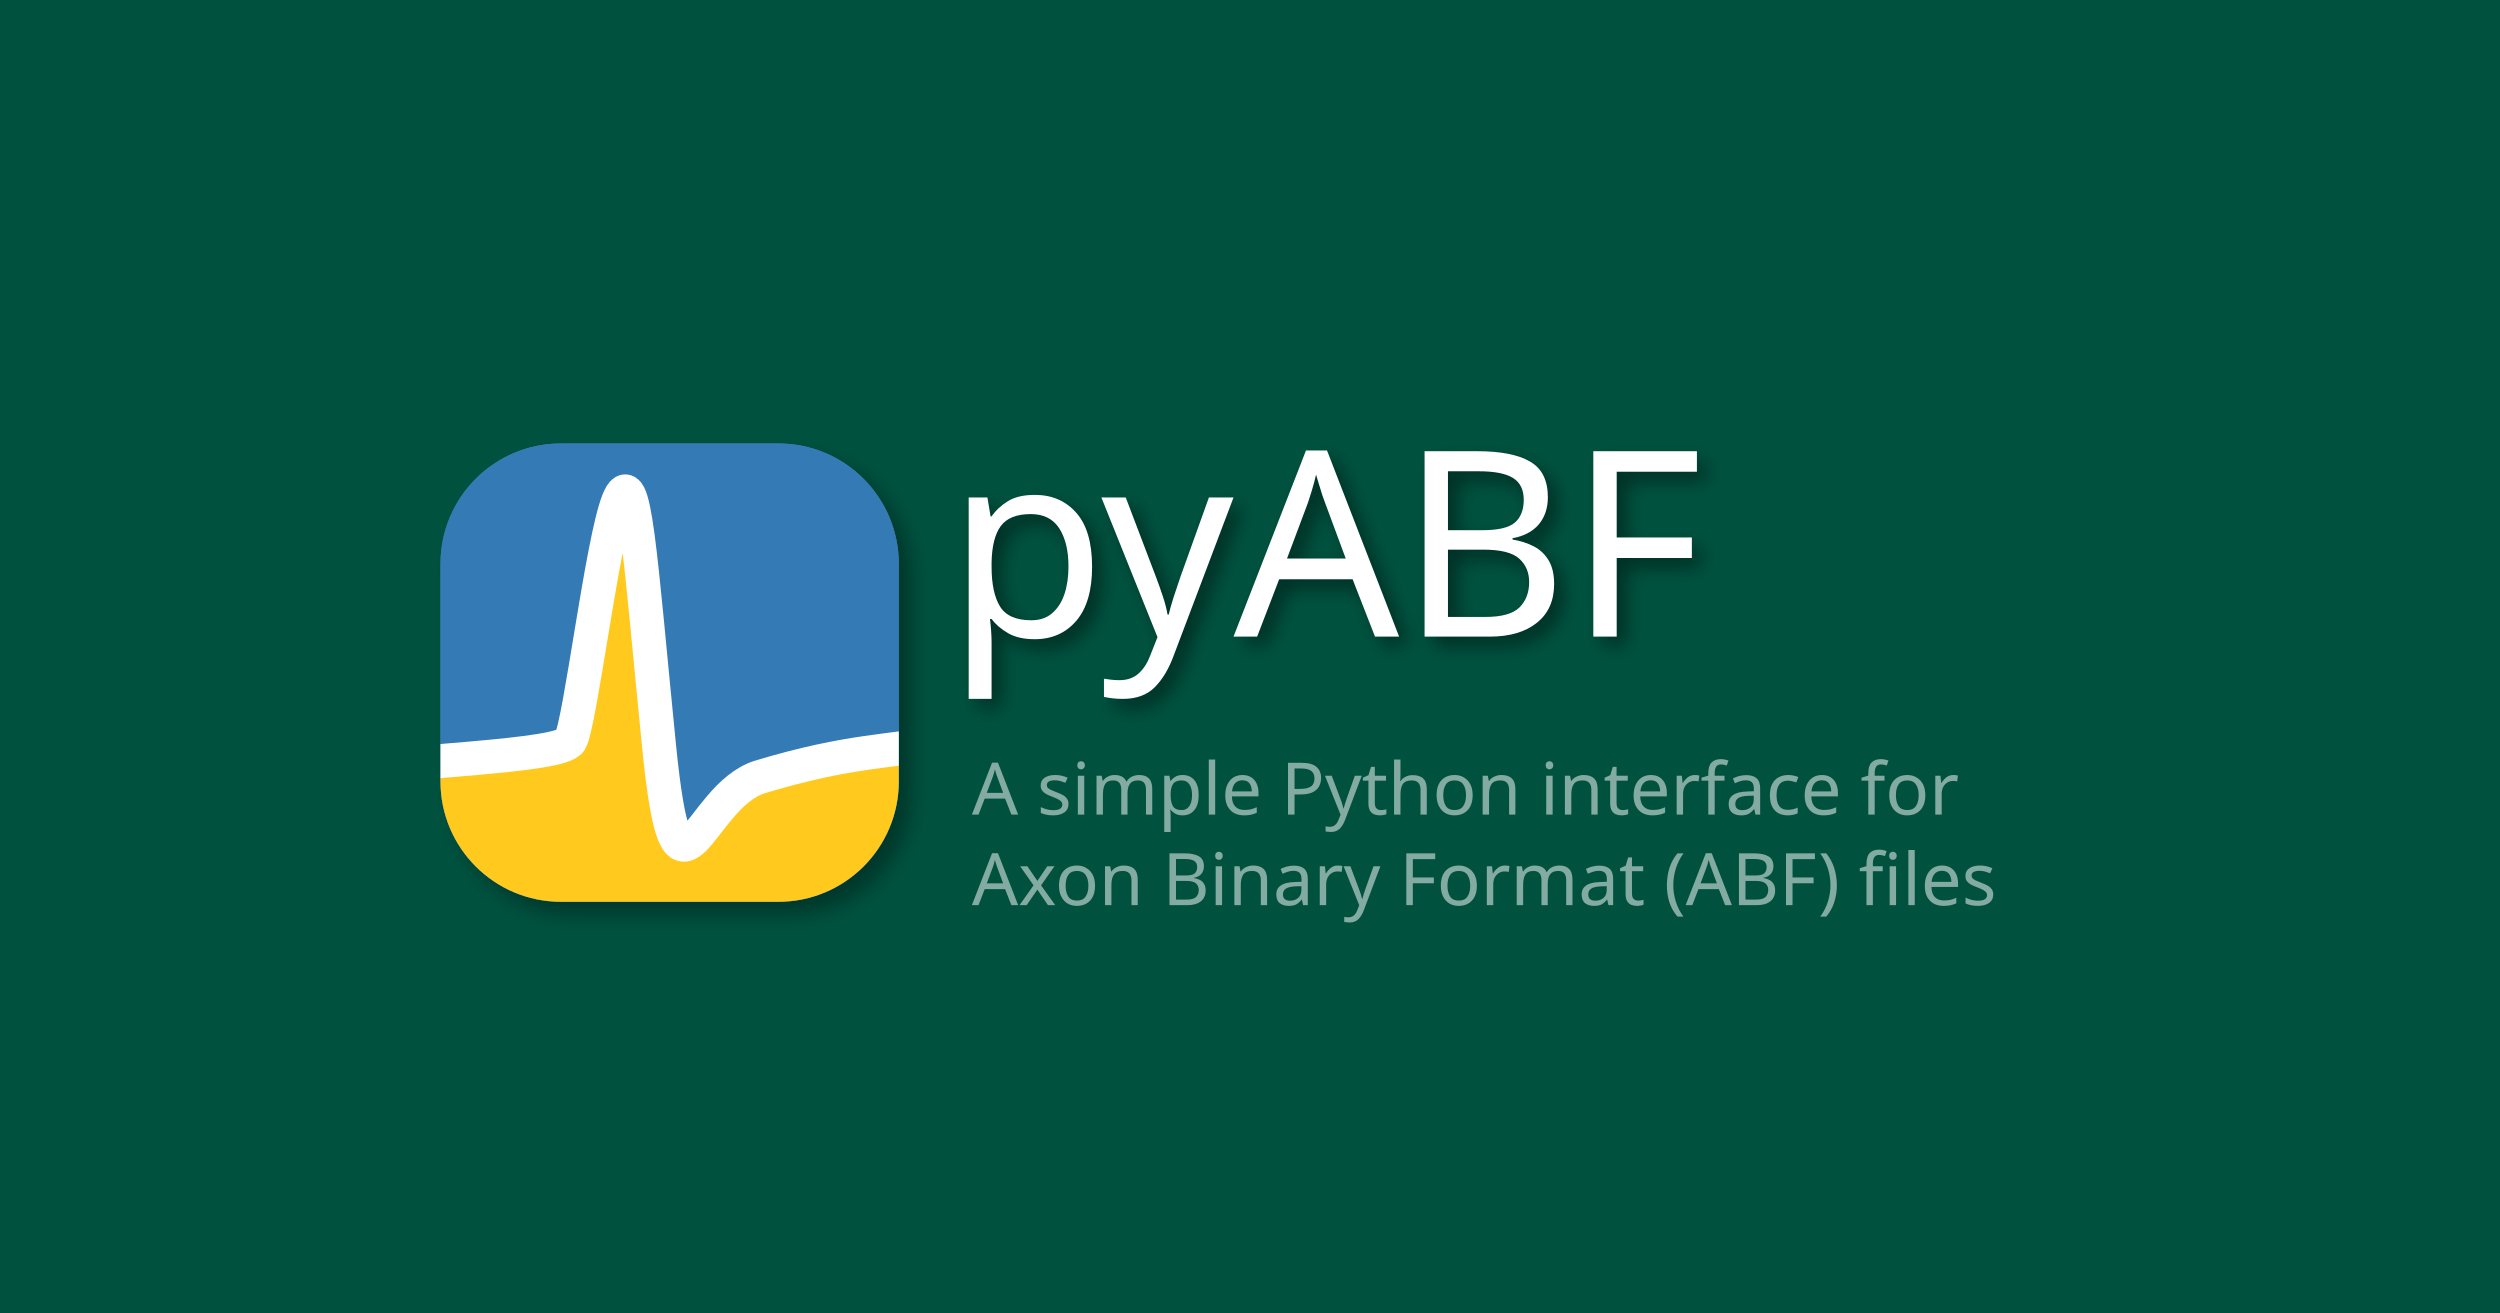
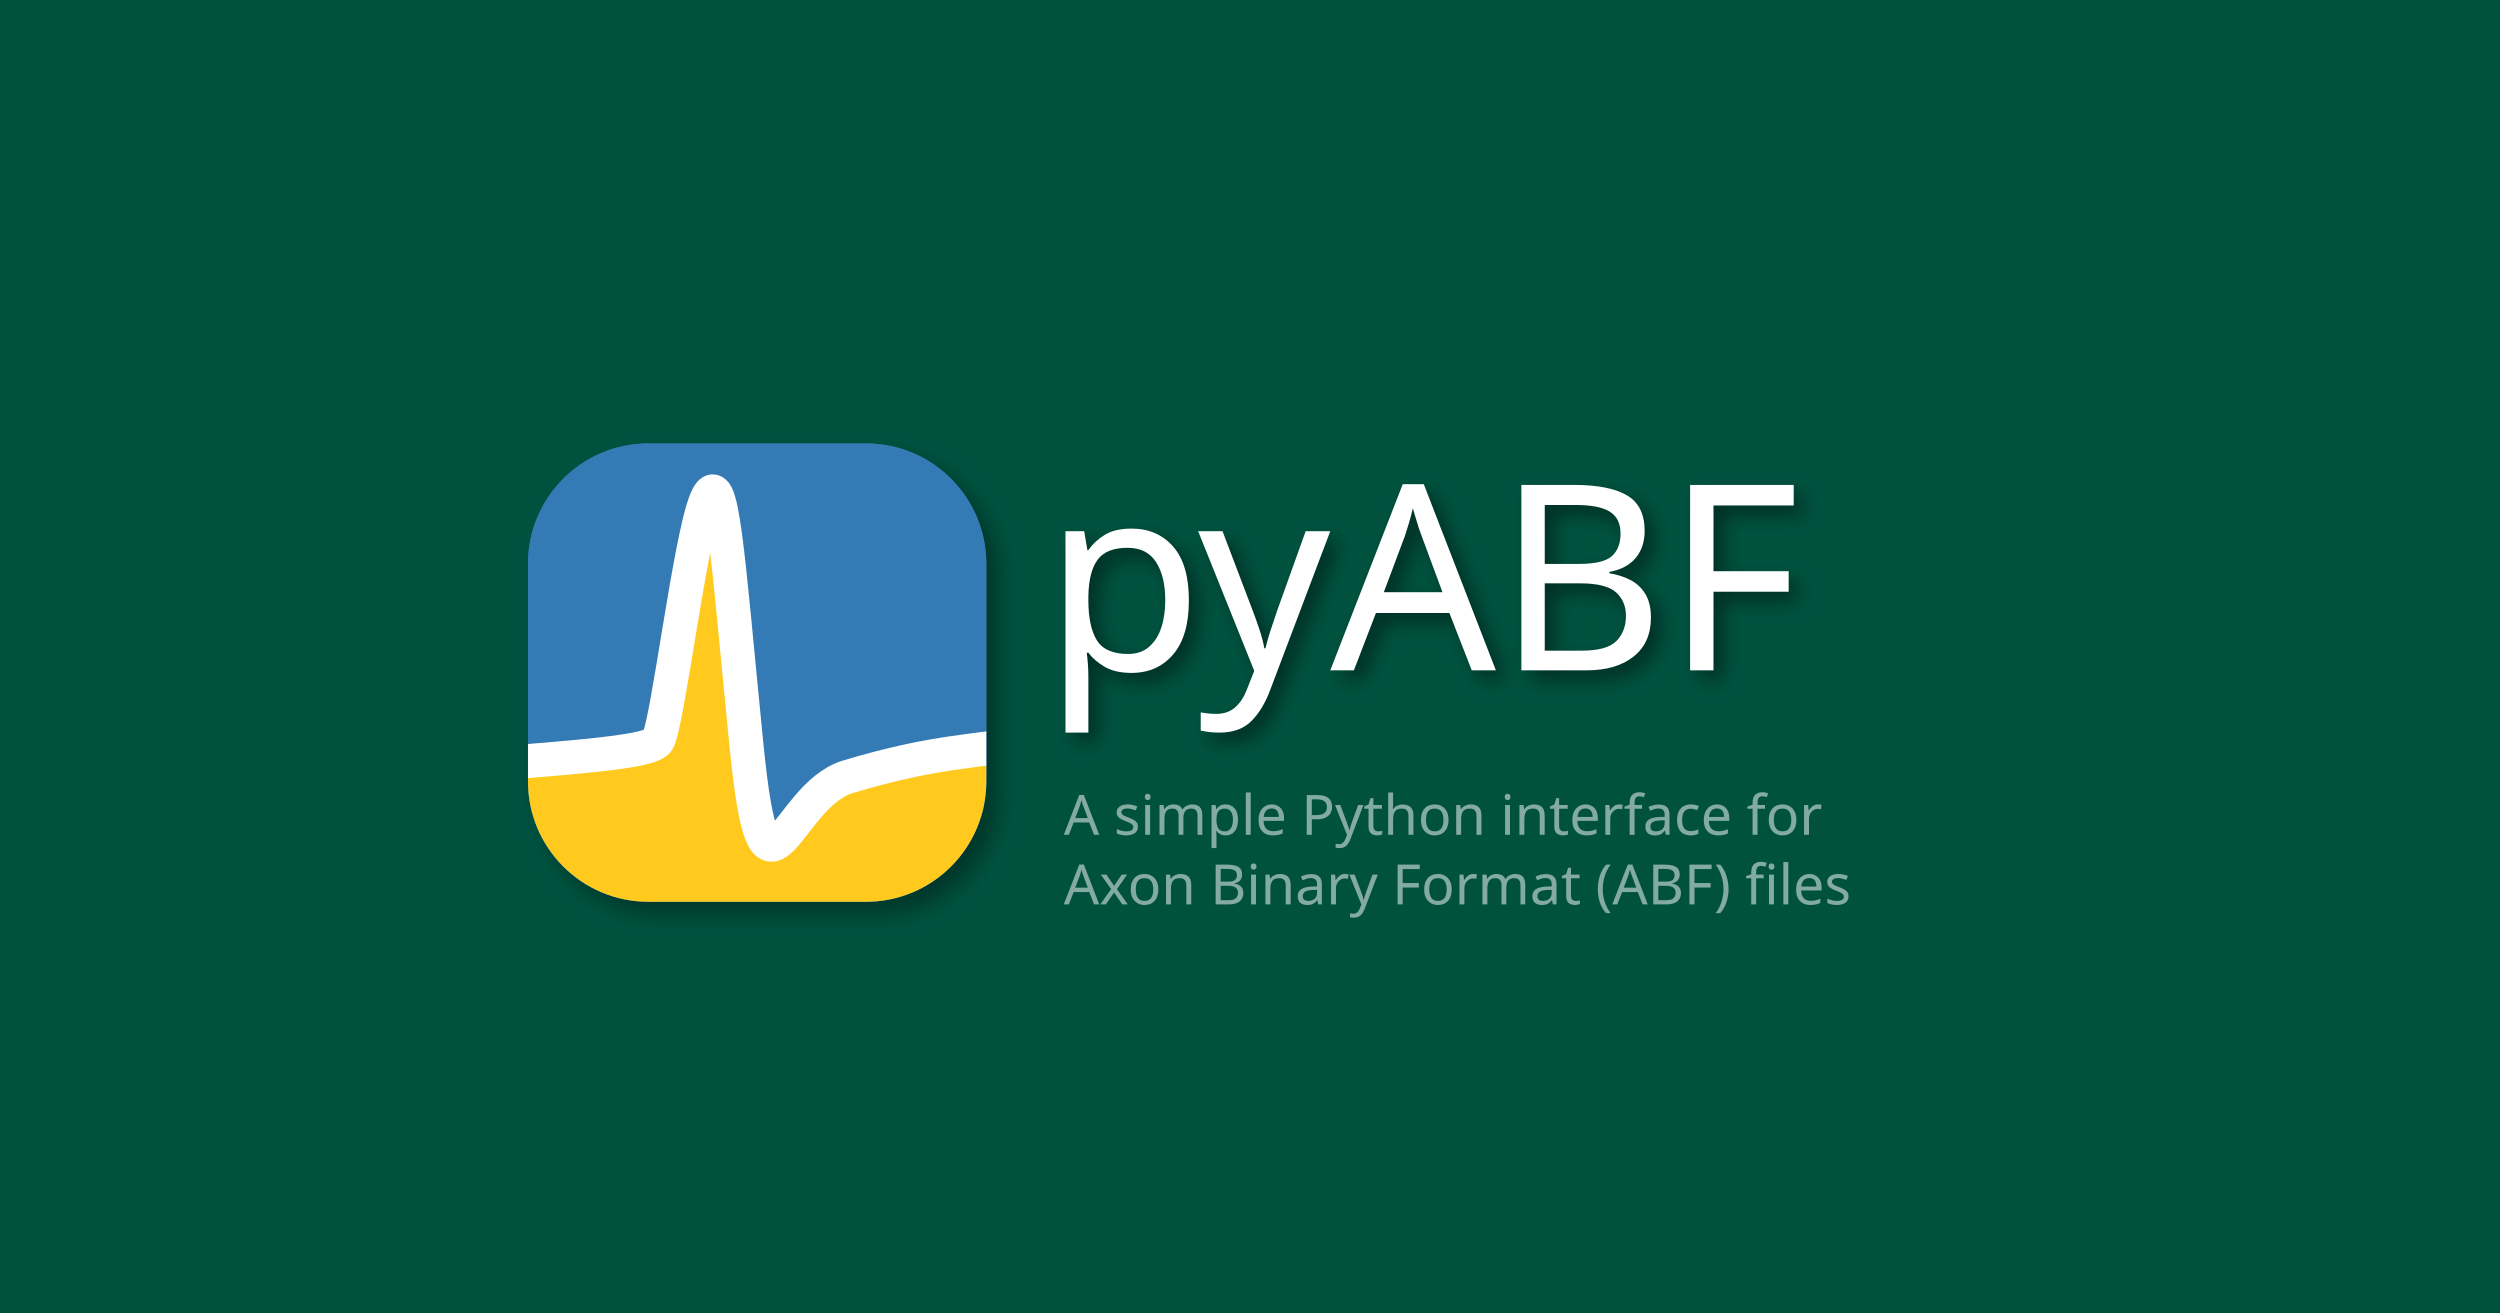
<svg xmlns="http://www.w3.org/2000/svg" width="1200" height="630" viewBox="0 0 317.5 166.688" version="1.1" id="svg863">
  <defs id="defs857">
    <mask id="mask1091-6" maskUnits="userSpaceOnUse">
      <rect transform="matrix(0.984217,0,0,0.984217,0.1002222,0.1002222)" ry="3.337" y="0" x="0" height="12.7" width="12.7" id="rect1093-3" style="opacity:1;fill:#ffffff;fill-opacity:1;stroke:none;stroke-width:0.927;stroke-linecap:round;stroke-linejoin:round;stroke-miterlimit:4;stroke-dasharray:none;stroke-opacity:1;filter:url(#filter952-7)" />
    </mask>
    <filter height="1" y="-1.9218181e-05" width="1" x="-1.9181854e-05" id="filter952-7" style="color-interpolation-filters:sRGB">
      <feGaussianBlur id="feGaussianBlur954-4" stdDeviation="9.9880217e-05" />
    </filter>
    <mask id="mask1091" maskUnits="userSpaceOnUse">
      <rect transform="matrix(0.984217,0,0,0.984217,0.1002222,0.1002222)" ry="3.337" y="0" x="0" height="12.7" width="12.7" id="rect1093" style="opacity:1;fill:#ffffff;fill-opacity:1;stroke:none;stroke-width:0.927;stroke-linecap:round;stroke-linejoin:round;stroke-miterlimit:4;stroke-dasharray:none;stroke-opacity:1;filter:url(#filter952)" />
    </mask>
    <filter height="1" y="-1.9218181e-05" width="1" x="-1.9181854e-05" id="filter952" style="color-interpolation-filters:sRGB">
      <feGaussianBlur id="feGaussianBlur954" stdDeviation="9.9880217e-05" />
    </filter>
    <mask id="mask1115" maskUnits="userSpaceOnUse">
      <rect style="opacity:1;fill:#ffffff;fill-opacity:1;stroke:none;stroke-width:0.927;stroke-linecap:round;stroke-linejoin:round;stroke-miterlimit:4;stroke-dasharray:none;stroke-opacity:1;filter:url(#filter952-6)" id="rect1117" width="12.7" height="12.7" x="0" y="0" ry="3.337" transform="matrix(0.984217,0,0,0.984217,0.1002222,0.1002221)" />
    </mask>
    <filter style="color-interpolation-filters:sRGB" id="filter952-6" x="-1.9181854e-05" width="1" y="-1.9218181e-05" height="1">
      <feGaussianBlur stdDeviation="9.9880217e-05" id="feGaussianBlur954-6" />
    </filter>
    <filter style="color-interpolation-filters:sRGB" id="filter1688" x="-0.028" width="1.057" y="-0.093" height="1.186">
      <feGaussianBlur stdDeviation="1.189" id="feGaussianBlur1690" />
    </filter>
    <mask id="mask1091-6-0" maskUnits="userSpaceOnUse">
      <rect transform="matrix(0.984217,0,0,0.984217,0.1002222,0.1002222)" ry="3.337" y="0" x="0" height="12.7" width="12.7" id="rect1093-3-1" style="opacity:1;fill:#ffffff;fill-opacity:1;stroke:none;stroke-width:0.927;stroke-linecap:round;stroke-linejoin:round;stroke-miterlimit:4;stroke-dasharray:none;stroke-opacity:1;filter:url(#filter952-7-4)" />
    </mask>
    <filter height="1" y="-1.9218181e-05" width="1" x="-1.9181854e-05" id="filter952-7-4" style="color-interpolation-filters:sRGB">
      <feGaussianBlur id="feGaussianBlur954-4-6" stdDeviation="9.9880217e-05" />
    </filter>
    <mask id="mask1091-8" maskUnits="userSpaceOnUse">
      <rect transform="matrix(0.984217,0,0,0.984217,0.1002222,0.1002222)" ry="3.337" y="0" x="0" height="12.7" width="12.7" id="rect1093-1" style="opacity:1;fill:#ffffff;fill-opacity:1;stroke:none;stroke-width:0.927;stroke-linecap:round;stroke-linejoin:round;stroke-miterlimit:4;stroke-dasharray:none;stroke-opacity:1;filter:url(#filter952-79)" />
    </mask>
    <filter height="1" y="-1.9218181e-05" width="1" x="-1.9181854e-05" id="filter952-79" style="color-interpolation-filters:sRGB">
      <feGaussianBlur id="feGaussianBlur954-68" stdDeviation="9.9880217e-05" />
    </filter>
    <mask id="mask1115-1" maskUnits="userSpaceOnUse">
      <rect style="opacity:1;fill:#ffffff;fill-opacity:1;stroke:none;stroke-width:0.927;stroke-linecap:round;stroke-linejoin:round;stroke-miterlimit:4;stroke-dasharray:none;stroke-opacity:1;filter:url(#filter952-6-4)" id="rect1117-1" width="12.7" height="12.7" x="0" y="0" ry="3.337" transform="matrix(0.984217,0,0,0.984217,0.1002222,0.1002221)" />
    </mask>
    <filter style="color-interpolation-filters:sRGB" id="filter952-6-4" x="-1.9181854e-05" width="1" y="-1.9218181e-05" height="1">
      <feGaussianBlur stdDeviation="9.9880217e-05" id="feGaussianBlur954-6-9" />
    </filter>
    <filter style="color-interpolation-filters:sRGB" id="filter2164" x="-0.056" width="1.112" y="-0.056" height="1.112">
      <feGaussianBlur stdDeviation="1.36" id="feGaussianBlur2166" />
    </filter>
  </defs>
  <g id="layer1">
+     <rect style="opacity:0.339;fill:none;stroke-width:1;stroke-linecap:round;stroke-linejoin:round;paint-order:fill markers stroke;stroke:#000000;stroke-opacity:1;stroke-miterlimit:4;stroke-dasharray:none" id="rect886" width="187.978" height="195.107" x="64.761" y="-14.21" />
    <rect style="fill:#00523f;fill-opacity:1;stroke-width:3.517;stroke-linecap:round;stroke-linejoin:round;paint-order:fill markers stroke" id="rect1428" width="324.304" height="172.735" x="-3.024" y="-3.024" ry="0" />
-     <rect style="opacity:0.339;mix-blend-mode:normal;fill:#000000;fill-opacity:1;stroke-width:2.425;stroke-linecap:round;stroke-linejoin:round;paint-order:fill markers stroke;filter:url(#filter2164)" id="rect2037" width="58.208" height="58.208" x="57.528" y="57.906" ry="15.234" />
-     <text xml:space="preserve" style="font-style:normal;font-weight:normal;font-size:32.966px;line-height:1.25;font-family:sans-serif;fill:#000000;fill-opacity:1;stroke:none;stroke-width:0.824;filter:url(#filter1688);opacity:0.435;" x="121.397" y="40.864" id="text1507-6">
-       <tspan id="tspan1505-6" x="121.397" y="40.864" style="fill:#000000;fill-opacity:1;stroke-width:0.824;" />
-       <tspan x="121.397" y="82.071" style="fill:#000000;fill-opacity:1;stroke-width:0.824;" id="tspan1509-4">pyABF</tspan>
+     <rect style="opacity:0.339;mix-blend-mode:normal;fill:#000000;fill-opacity:1;stroke-width:2.425;stroke-linecap:round;stroke-linejoin:round;paint-order:fill markers stroke;filter:url(#filter2164)" id="rect2037" width="58.208" height="58.208" x="68.64" y="57.906" ry="15.234" />
+     <text xml:space="preserve" style="font-style:normal;font-weight:normal;font-size:32.966px;line-height:1.25;font-family:sans-serif;opacity:0.435;fill:#000000;fill-opacity:1;stroke:none;stroke-width:0.824;filter:url(#filter1688)" x="133.691" y="45.14" id="text1507-6">
+       <tspan id="tspan1505-6" x="133.691" y="45.14" style="fill:#000000;fill-opacity:1;stroke-width:0.824" />
+       <tspan x="133.691" y="86.347" style="fill:#000000;fill-opacity:1;stroke-width:0.824" id="tspan1509-4">pyABF</tspan>
    </text>
-     <text xml:space="preserve" style="font-style:normal;font-weight:normal;font-size:32.966px;line-height:1.25;font-family:sans-serif;fill:#000000;fill-opacity:1;stroke:none;stroke-width:0.824" x="120.226" y="39.647" id="text1507">
-       <tspan id="tspan1505" x="120.226" y="39.647" style="stroke-width:0.824" />
-       <tspan x="120.226" y="80.854" style="fill:#ffffff;fill-opacity:1;stroke-width:0.824" id="tspan1509">pyABF</tspan>
+     <text xml:space="preserve" style="font-style:normal;font-weight:normal;font-size:32.966px;line-height:1.25;font-family:sans-serif;fill:#000000;fill-opacity:1;stroke:none;stroke-width:0.824" x="132.52" y="43.923" id="text1507">
+       <tspan id="tspan1505" x="132.52" y="43.923" style="stroke-width:0.824" />
+       <tspan x="132.52" y="85.13" style="fill:#ffffff;fill-opacity:1;stroke-width:0.824" id="tspan1509">pyABF</tspan>
    </text>
-     <text xml:space="preserve" style="font-style:normal;font-weight:normal;font-size:9.198px;line-height:1.25;font-family:sans-serif;opacity:0.513;fill:#000000;fill-opacity:1;stroke:none;stroke-width:0.688;" x="123.431" y="103.459" id="text1507-7">
-       <tspan x="123.431" y="103.459" style="font-size:9.198px;fill:#ffffff;fill-opacity:1;stroke-width:0.688;" id="tspan1546">A simple Python interface for</tspan>
-       <tspan x="123.431" y="114.956" style="font-size:9.198px;fill:#ffffff;fill-opacity:1;stroke-width:0.688;" id="tspan1550">Axon Binary Format (ABF) files</tspan>
+     <text xml:space="preserve" style="font-style:normal;font-weight:normal;font-size:7.068px;line-height:1.25;font-family:sans-serif;opacity:0.513;fill:#000000;fill-opacity:1;stroke:none;stroke-width:0.529" x="135.1" y="106.02" id="text1507-7">
+       <tspan x="135.1" y="106.02" style="font-size:7.068px;fill:#ffffff;fill-opacity:1;stroke-width:0.529" id="tspan1546">A simple Python interface for</tspan>
+       <tspan x="135.1" y="114.855" style="font-size:7.068px;fill:#ffffff;fill-opacity:1;stroke-width:0.529" id="tspan1550">Axon Binary Format (ABF) files</tspan>
    </text>
-     <g id="g1514" transform="matrix(0.6284137,0,0,0.6284137,-68.15924,31.9794)">
+     <g id="g1514" transform="matrix(0.6284137,0,0,0.6284137,-57.04673,31.9794)">
      <path mask="url(#mask1091-6)" y="-0.283" x="-0.638" height="13.182" width="14.41" id="rect835-7" style="fill:#347ab4;fill-opacity:1;stroke:none;stroke-width:4;stroke-linecap:round;stroke-linejoin:round" d="M -0.638,-0.283 H 13.773 V 12.898 H -0.638 Z" transform="matrix(7.410458,0,0,7.410458,196.7382,37.98824)" />
      <path mask="url(#mask1091)" y="-0.283" x="-0.638" height="13.182" width="14.41" id="rect835" style="fill:#347ab4;fill-opacity:1;stroke:none;stroke-width:4;stroke-linecap:round;stroke-linejoin:round" d="M -0.638,-0.283 H 13.773 V 12.898 H -0.638 Z" transform="matrix(7.410458,0,0,7.410458,196.7382,37.98824)" />
      <path mask="url(#mask1115)" id="path833" d="M -4.21,9.183 C -0.609,8.723 3.371,8.651 3.64,8.209 3.908,7.768 4.505,2.775 4.951,1.664 5.398,0.553 5.537,3.108 6.059,8.332 6.581,13.556 7.071,9.719 8.825,9.191 11.283,8.451 12.344,8.52 13.972,8.213 c 0.237,-0.045 3.01,4.307 2.923,6.592 -0.037,0.977 -20.742,-0.534 -20.622,-0.544 z" style="fill:#ffca1d;fill-opacity:1;stroke:#ffffff;stroke-width:0.927;stroke-linecap:butt;stroke-linejoin:miter;stroke-miterlimit:4;stroke-dasharray:none;stroke-opacity:1" transform="matrix(7.410458,0,0,7.410458,196.7382,37.98824)" />
    </g>
  </g>
</svg>
